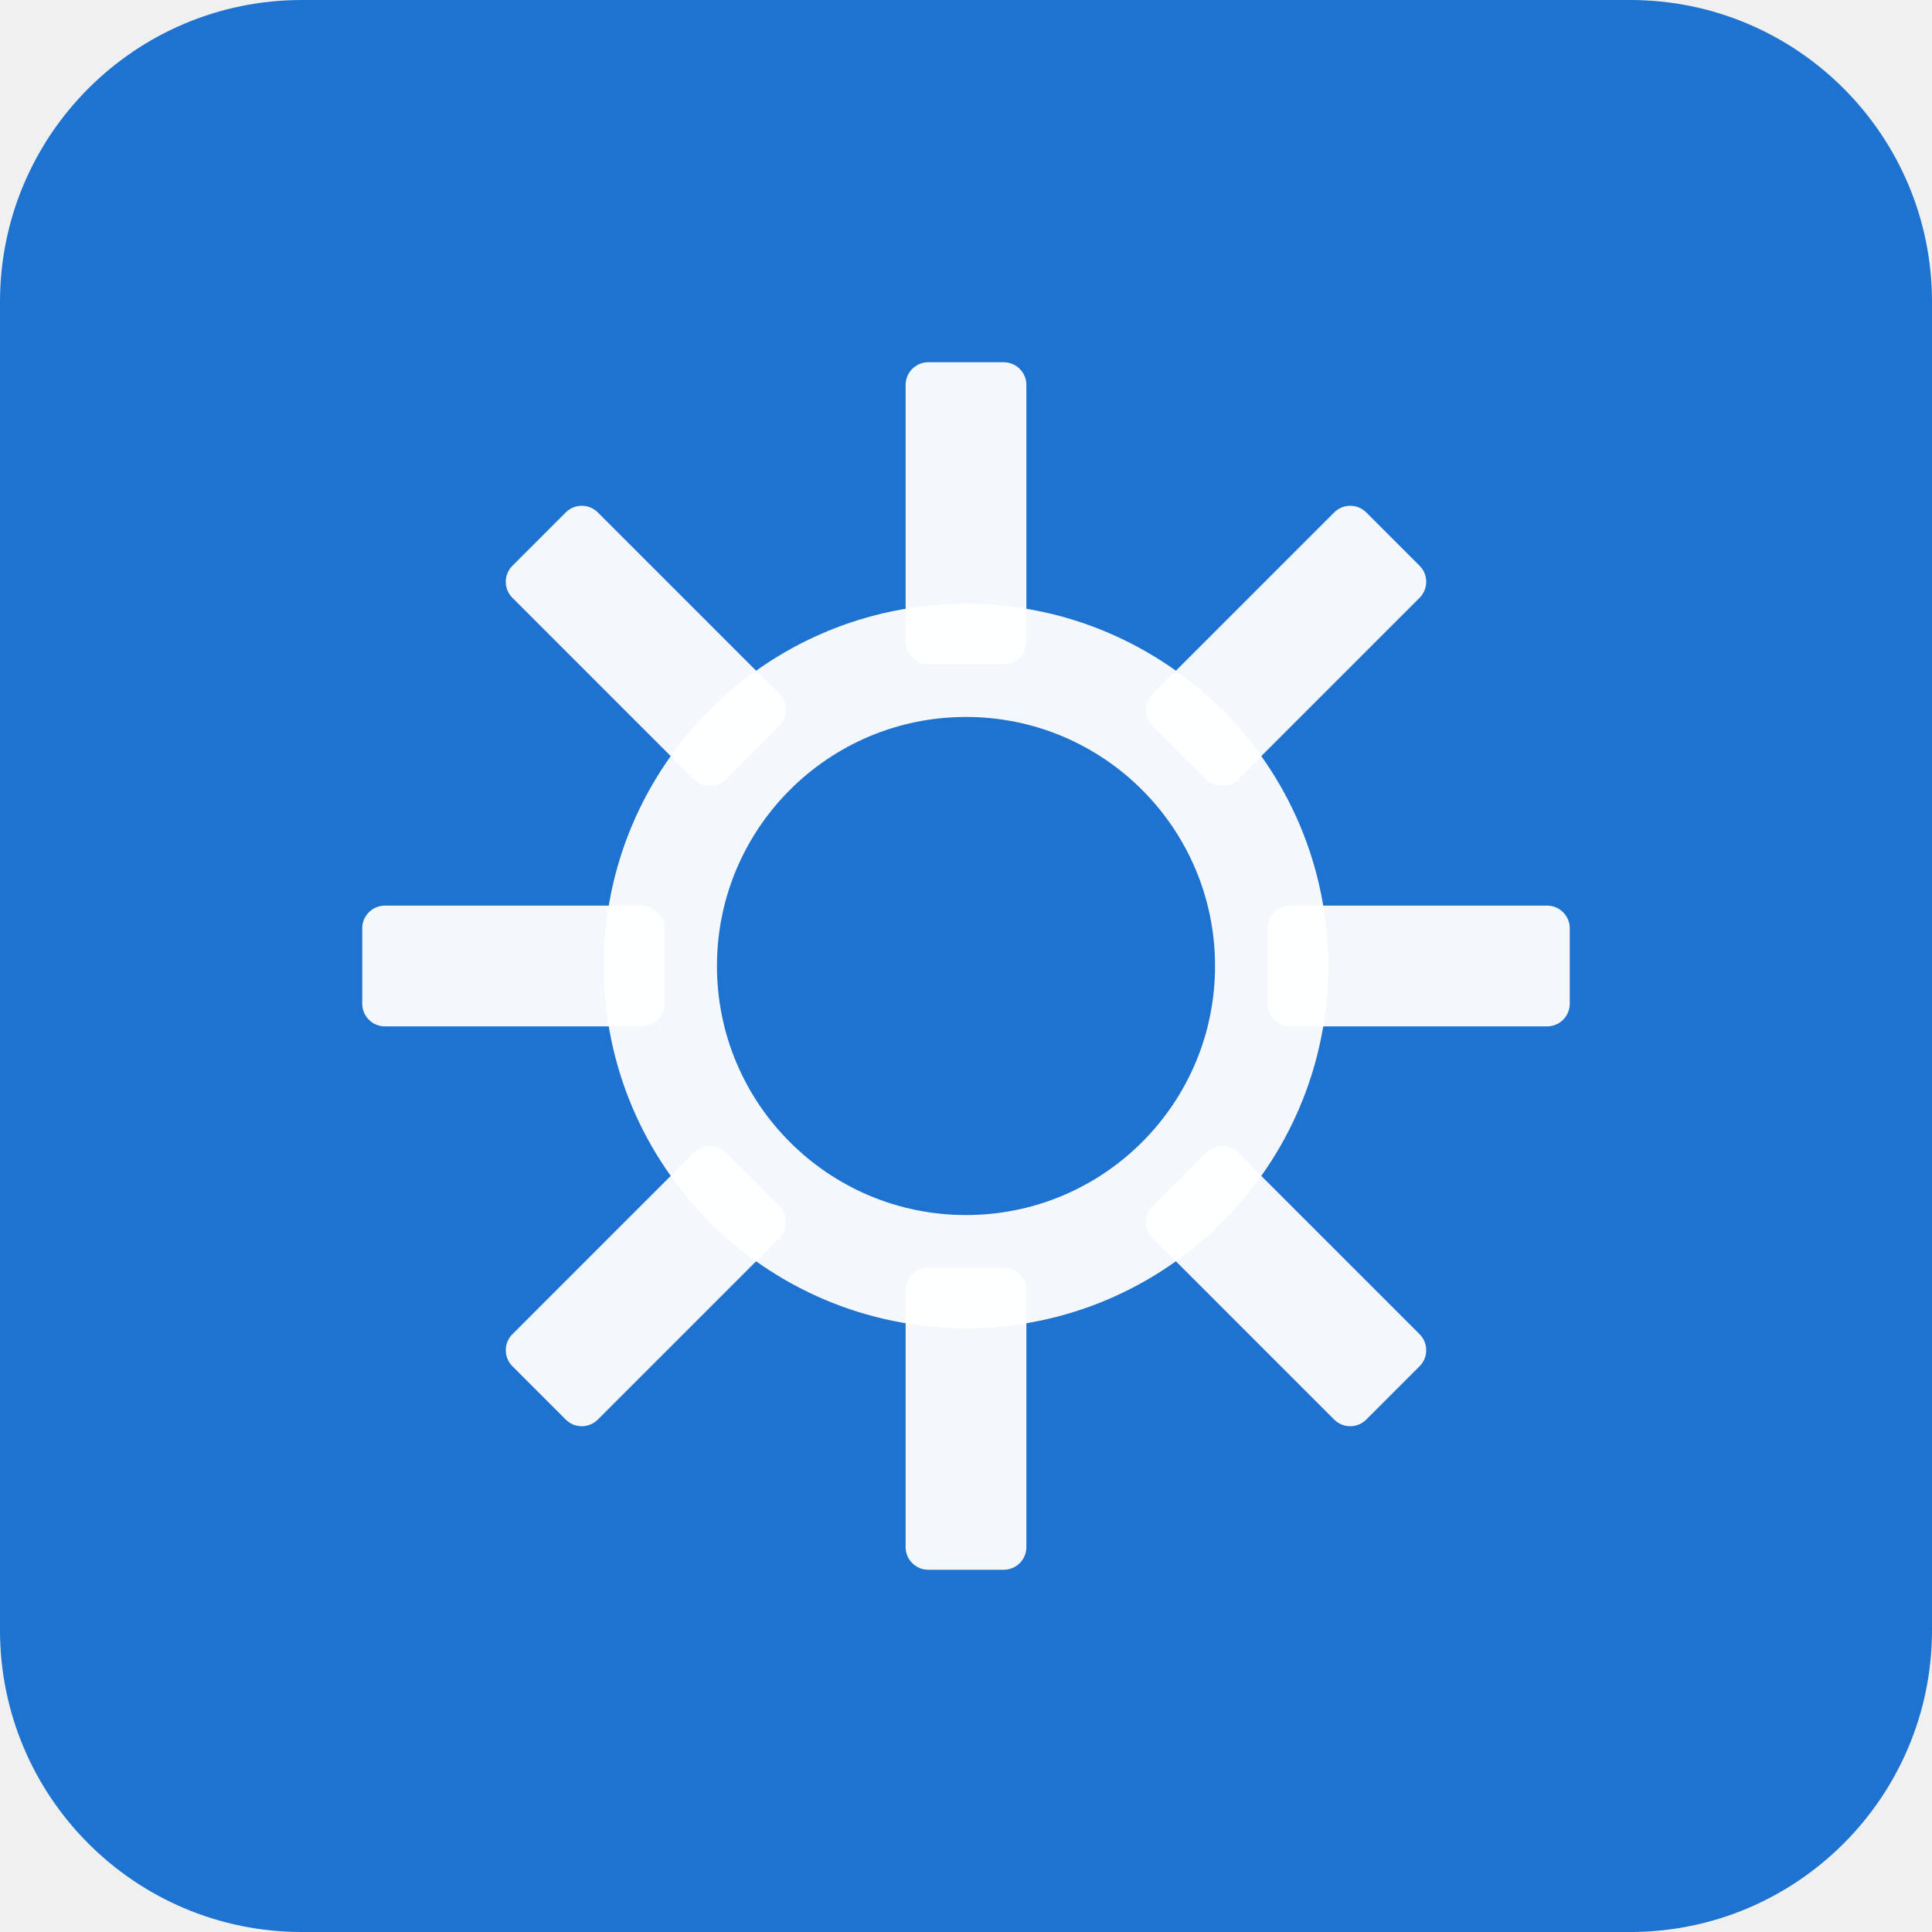
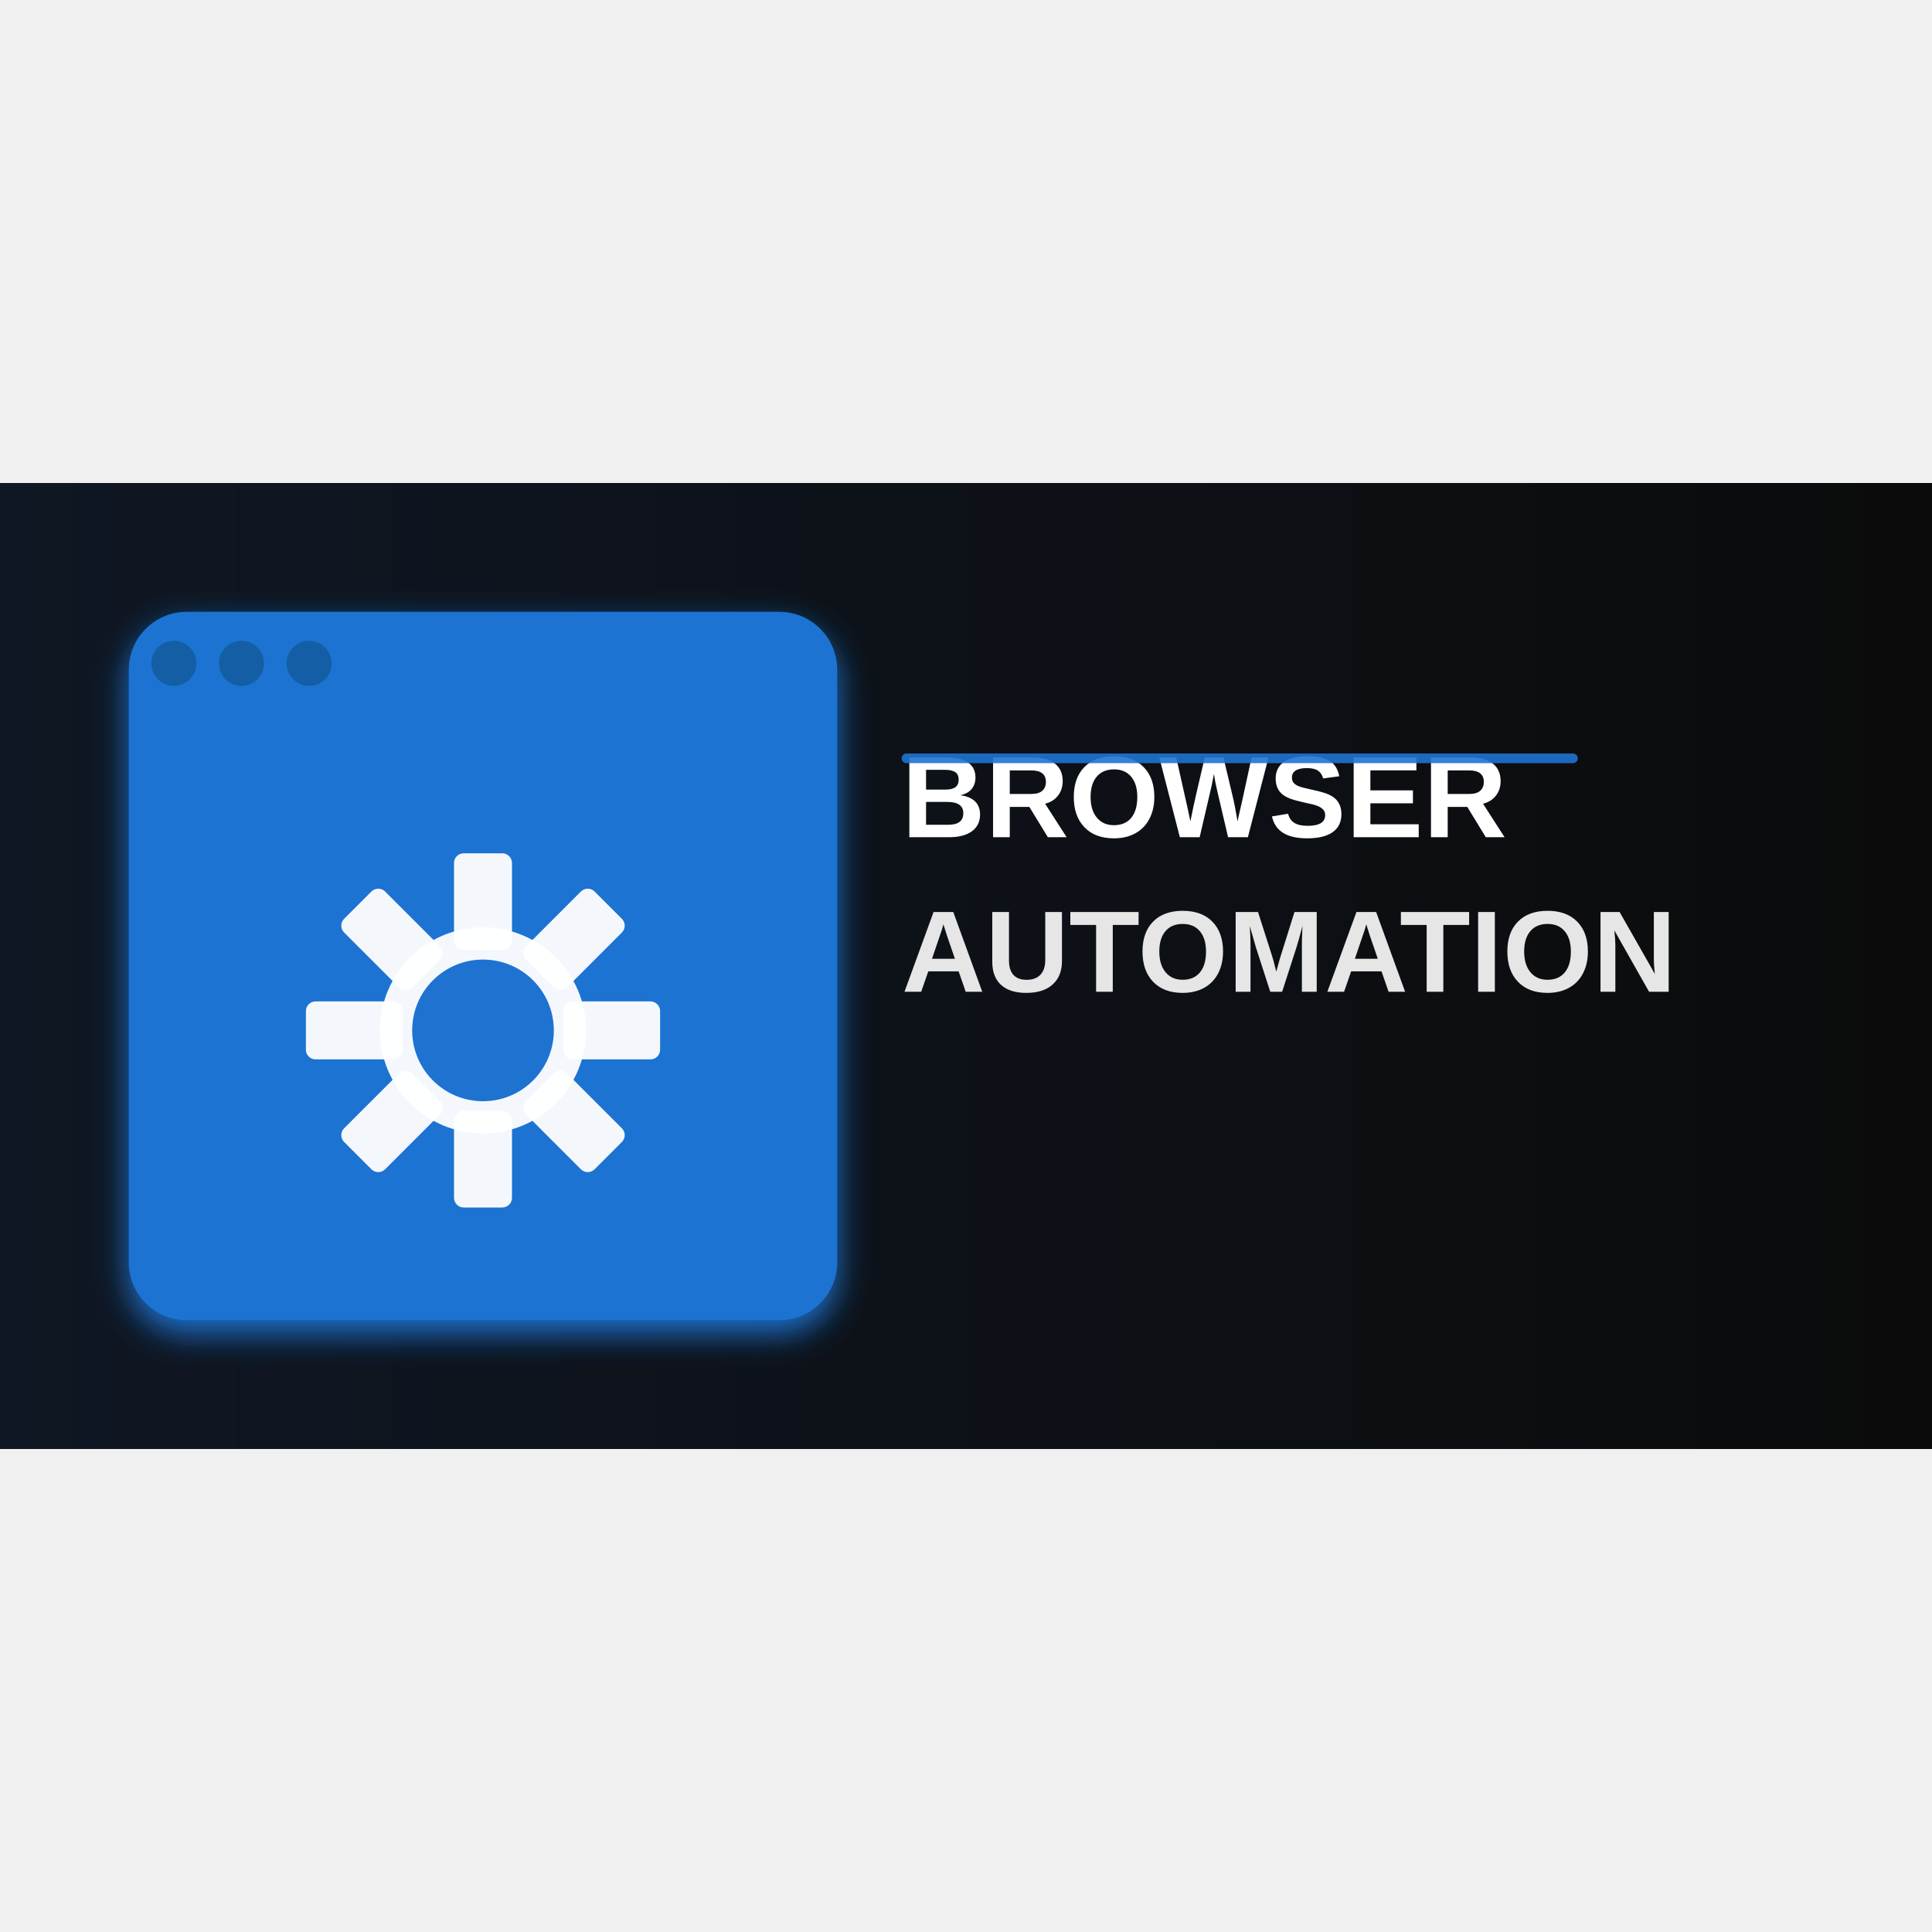
- <svg xmlns="http://www.w3.org/2000/svg" width="512" height="512" viewBox="0 0 512 512" role="img" aria-label="Browser Automation logo">
-   <rect width="512" height="512" rx="80" fill="#1e73d1" />
-   <g transform="translate(256,256)">
-     <circle cx="0" cy="0" r="96" fill="#ffffff" opacity="0.95" />
-     <circle cx="0" cy="0" r="66" fill="#1e73d1" />
-     <g fill="#ffffff" opacity="0.95">
-       <rect x="-16" y="-160" width="32" height="80" rx="6" />
-       <g transform="rotate(45)">
-         <rect x="-16" y="-160" width="32" height="80" rx="6" />
-       </g>
-       <g transform="rotate(90)">
-         <rect x="-16" y="-160" width="32" height="80" rx="6" />
-       </g>
-       <g transform="rotate(135)">
-         <rect x="-16" y="-160" width="32" height="80" rx="6" />
-       </g>
-       <g transform="rotate(180)">
-         <rect x="-16" y="-160" width="32" height="80" rx="6" />
-       </g>
-       <g transform="rotate(225)">
-         <rect x="-16" y="-160" width="32" height="80" rx="6" />
-       </g>
-       <g transform="rotate(270)">
-         <rect x="-16" y="-160" width="32" height="80" rx="6" />
-       </g>
-       <g transform="rotate(315)">
-         <rect x="-16" y="-160" width="32" height="80" rx="6" />
+ <svg xmlns="http://www.w3.org/2000/svg" width="32" height="32" viewBox="0 0 1200 600" role="img" aria-label="Browser Automation logo">
+   <defs>
+     <linearGradient id="bgGrad" x1="0" x2="1">
+       <stop offset="0%" stop-color="#0f1724" />
+       <stop offset="100%" stop-color="#0b0b0b" />
+     </linearGradient>
+     <filter id="softShadow" x="-50%" y="-50%" width="200%" height="200%">
+       <feGaussianBlur stdDeviation="10" result="blur" />
+       <feOffset dx="0" dy="8" result="offset" />
+       <feMerge>
+         <feMergeNode in="offset" />
+         <feMergeNode in="SourceGraphic" />
+       </feMerge>
+     </filter>
+   </defs>
+   <rect width="100%" height="100%" fill="url(#bgGrad)" />
+   <g transform="translate(80,80)">
+     <rect x="0" y="0" rx="36" ry="36" width="440" height="440" fill="#1e73d1" filter="url(#softShadow)" />
+     <g fill="#145ea6" transform="translate(28,32)">
+       <circle cx="0" cy="0" r="14" />
+       <circle cx="42" cy="0" r="14" />
+       <circle cx="84" cy="0" r="14" />
+     </g>
+     <g transform="translate(220,260)">
+       <circle cx="0" cy="0" r="64" fill="#ffffff" opacity="0.95" />
+       <circle cx="0" cy="0" r="44" fill="#1e73d1" />
+       <g fill="#ffffff" opacity="0.95">
+         <rect x="-18" y="-110" width="36" height="60" rx="6" ry="6" />
+         <g transform="rotate(45)">
+           <rect x="-18" y="-110" width="36" height="60" rx="6" ry="6" />
+         </g>
+         <g transform="rotate(90)">
+           <rect x="-18" y="-110" width="36" height="60" rx="6" ry="6" />
+         </g>
+         <g transform="rotate(135)">
+           <rect x="-18" y="-110" width="36" height="60" rx="6" ry="6" />
+         </g>
+         <g transform="rotate(180)">
+           <rect x="-18" y="-110" width="36" height="60" rx="6" ry="6" />
+         </g>
+         <g transform="rotate(225)">
+           <rect x="-18" y="-110" width="36" height="60" rx="6" ry="6" />
+         </g>
+         <g transform="rotate(270)">
+           <rect x="-18" y="-110" width="36" height="60" rx="6" ry="6" />
+         </g>
+         <g transform="rotate(315)">
+           <rect x="-18" y="-110" width="36" height="60" rx="6" ry="6" />
+         </g>
      </g>
    </g>
  </g>
+   <g transform="translate(560,220)">
+     <text x="0" y="0" font-family="Arial, Helvetica, sans-serif" font-weight="700" font-size="72" fill="#ffffff">
+       BROWSER
+     </text>
+     <text x="0" y="96" font-family="Arial, Helvetica, sans-serif" font-weight="700" font-size="72" fill="#e6e6e6">
+       AUTOMATION
+     </text>
+   </g>
+   <rect x="560" y="168" width="420" height="6" rx="3" fill="#1e73d1" opacity="0.9" />
</svg>
